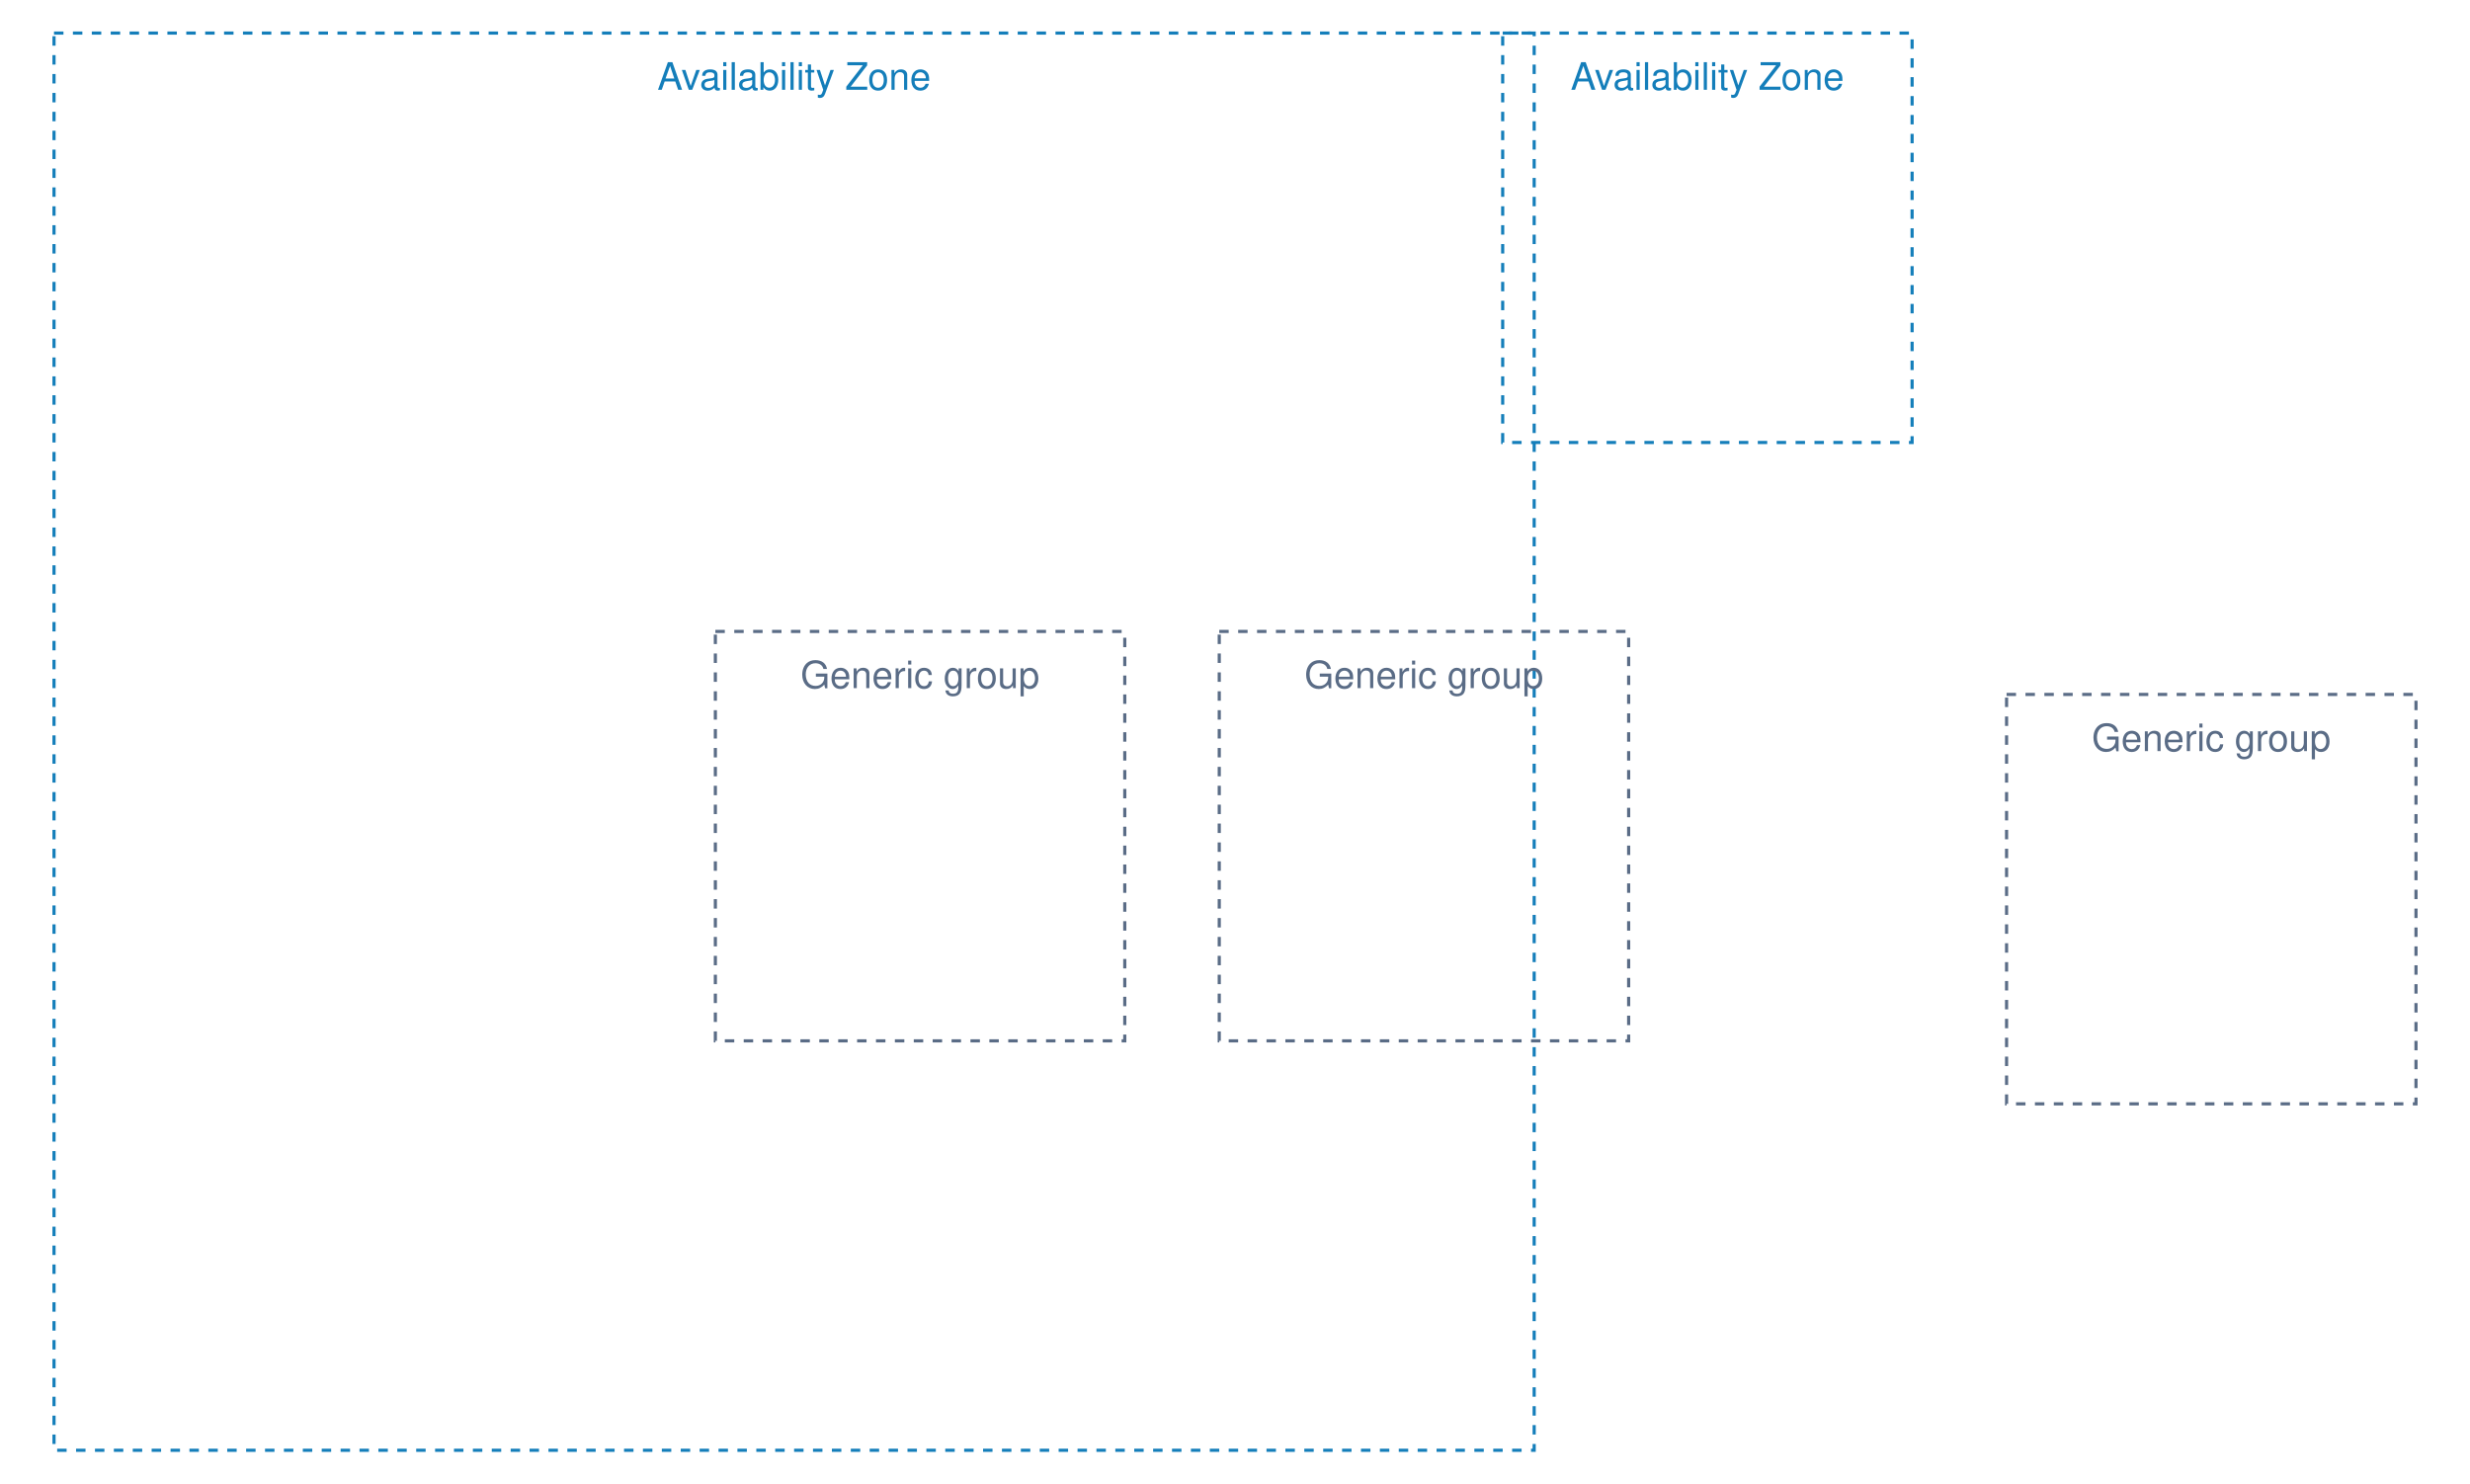
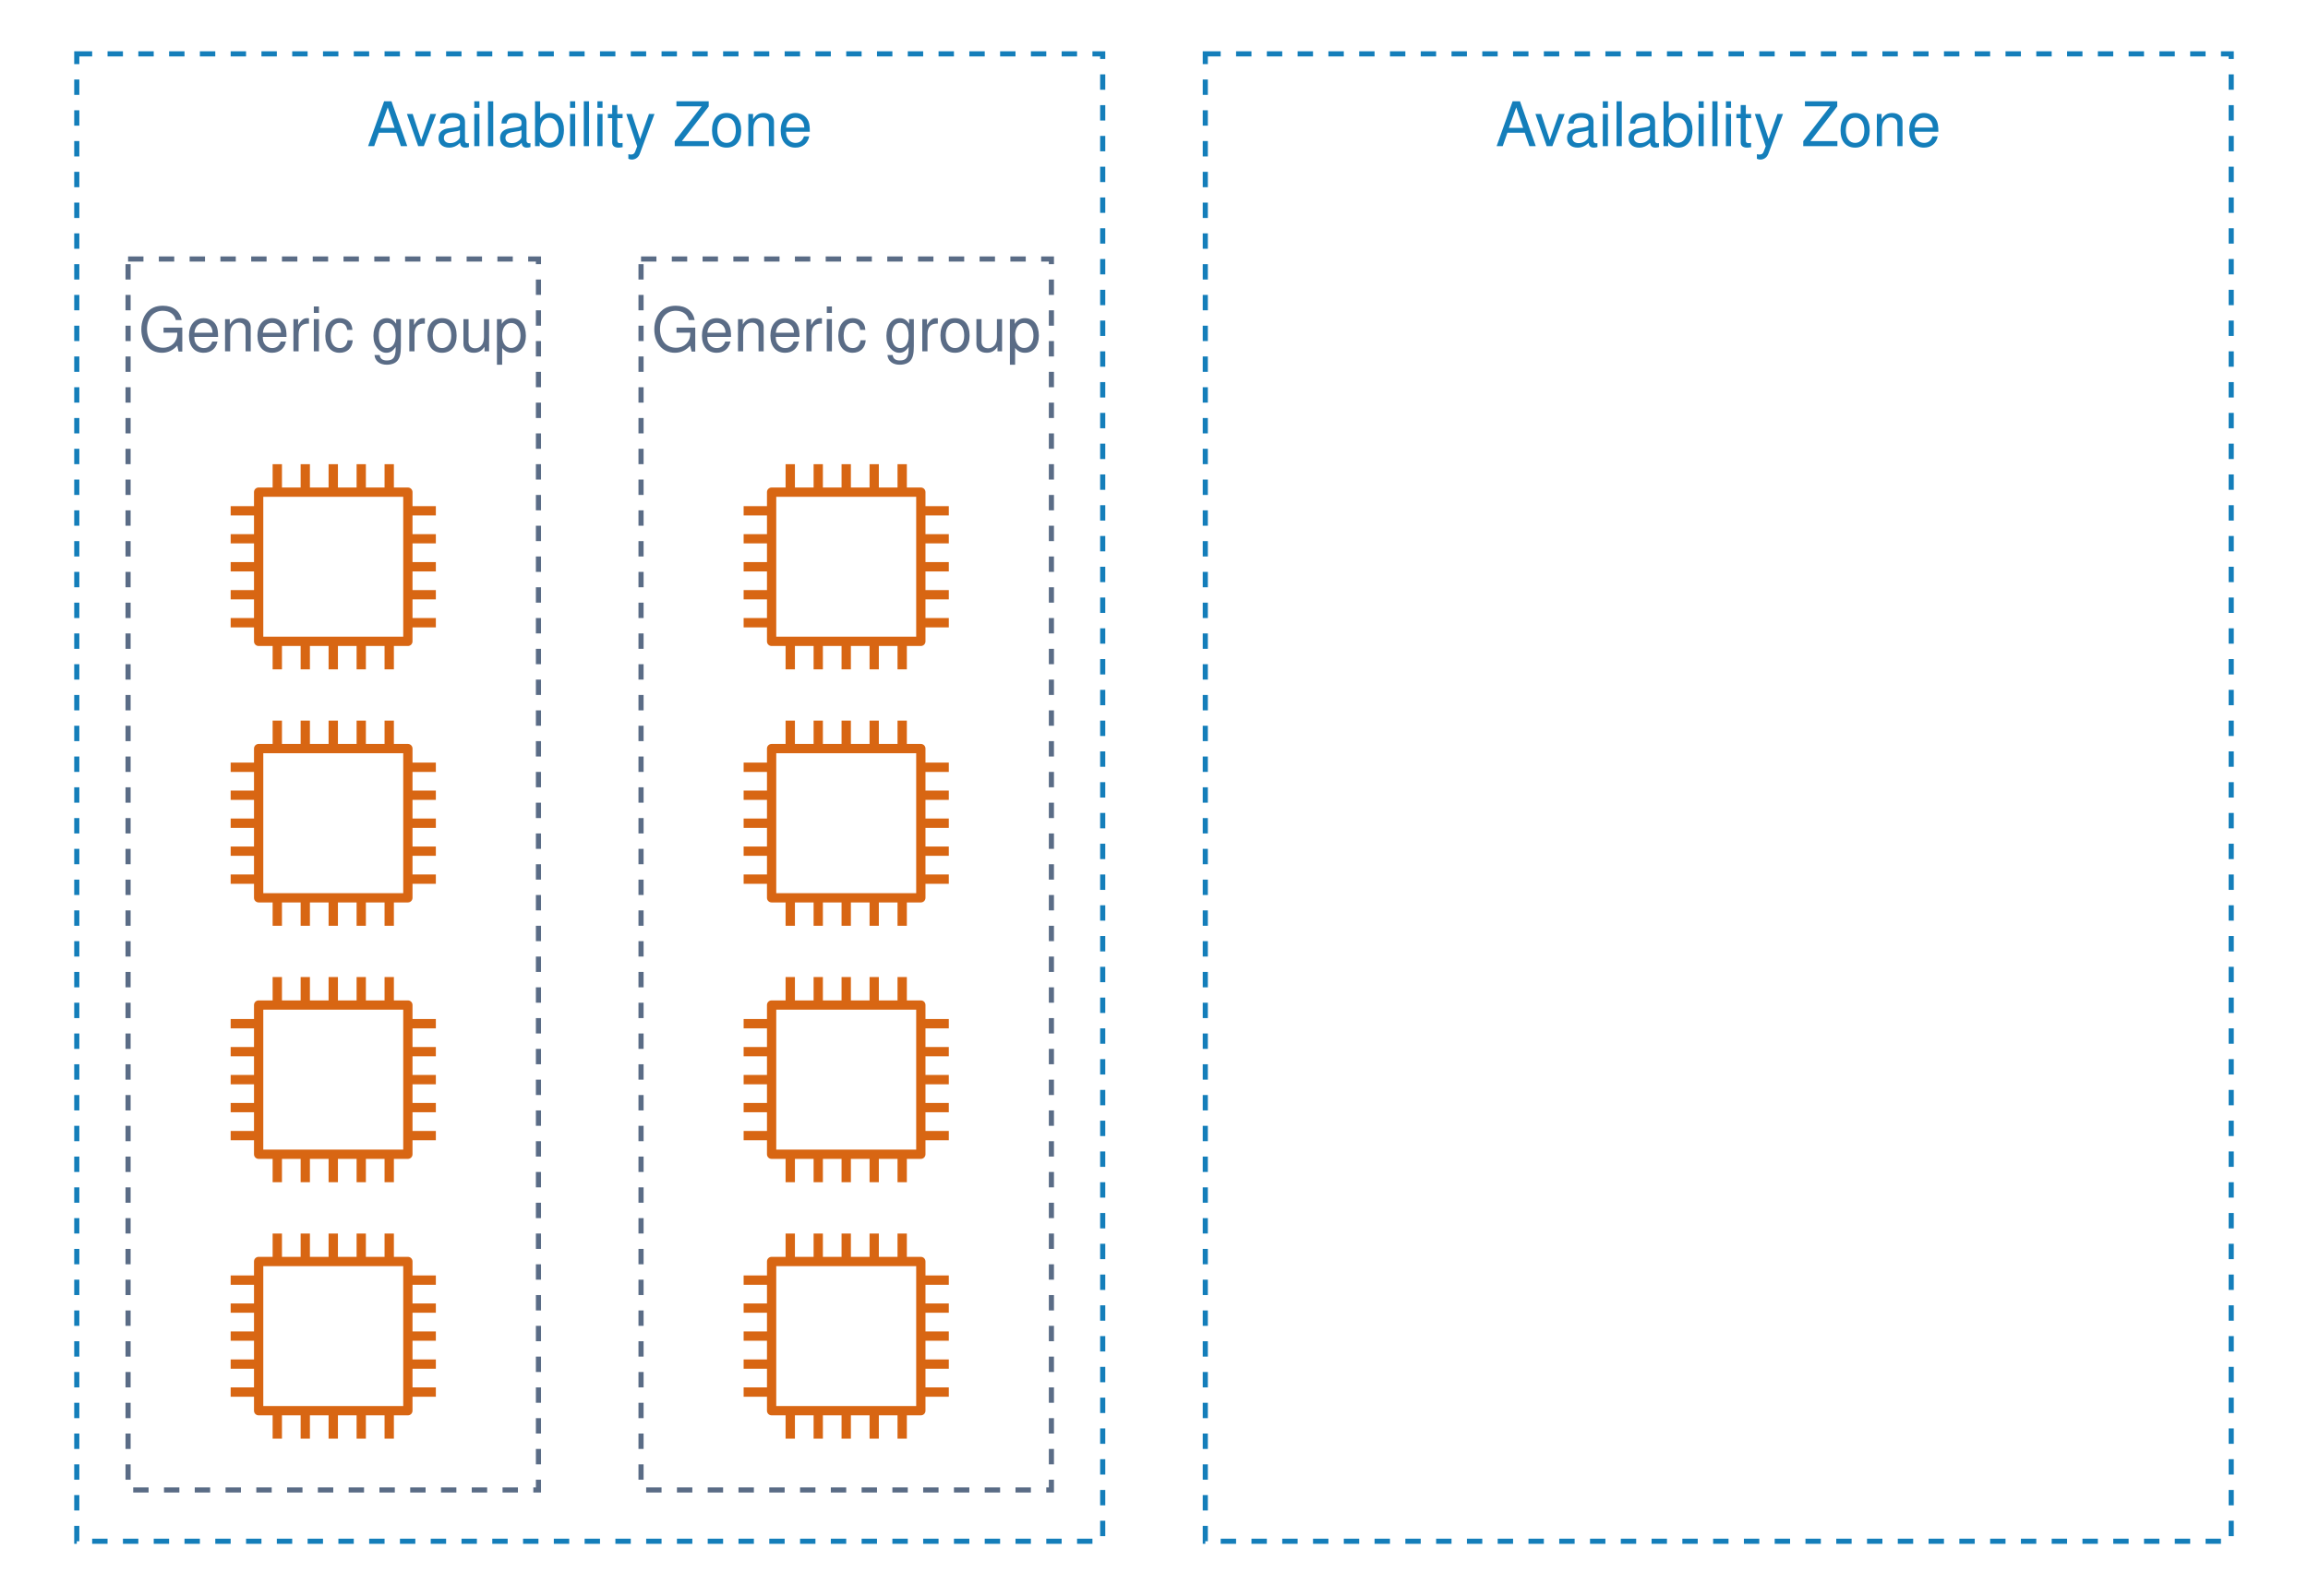
- <svg xmlns="http://www.w3.org/2000/svg" version="1.1" height="451px" width="751px" viewBox="-10 -10 771 471" content="&lt;mxGraphModel dx=&quot;1559&quot; dy=&quot;519&quot; grid=&quot;1&quot; gridSize=&quot;10&quot; guides=&quot;1&quot; tooltips=&quot;1&quot; connect=&quot;1&quot; arrows=&quot;1&quot; fold=&quot;1&quot; page=&quot;0&quot; pageScale=&quot;1&quot; pageWidth=&quot;827&quot; pageHeight=&quot;1169&quot; math=&quot;0&quot; shadow=&quot;0&quot;&gt;&lt;root&gt;&lt;mxCell id=&quot;0&quot;/&gt;&lt;mxCell id=&quot;1&quot; parent=&quot;0&quot;/&gt;&lt;mxCell id=&quot;2&quot; value=&quot;Availability Zone&quot; style=&quot;fillColor=none;strokeColor=#147EBA;dashed=1;verticalAlign=top;fontStyle=0;fontColor=#147EBA;&quot; vertex=&quot;1&quot; parent=&quot;1&quot;&gt;&lt;mxGeometry x=&quot;-360&quot; width=&quot;470&quot; height=&quot;450&quot; as=&quot;geometry&quot;/&gt;&lt;/mxCell&gt;&lt;mxCell id=&quot;3&quot; value=&quot;Availability Zone&quot; style=&quot;fillColor=none;strokeColor=#147EBA;dashed=1;verticalAlign=top;fontStyle=0;fontColor=#147EBA;&quot; vertex=&quot;1&quot; parent=&quot;1&quot;&gt;&lt;mxGeometry x=&quot;100&quot; width=&quot;130&quot; height=&quot;130&quot; as=&quot;geometry&quot;/&gt;&lt;/mxCell&gt;&lt;mxCell id=&quot;4&quot; value=&quot;Generic group&quot; style=&quot;fillColor=none;strokeColor=#5A6C86;dashed=1;verticalAlign=top;fontStyle=0;fontColor=#5A6C86;&quot; vertex=&quot;1&quot; parent=&quot;1&quot;&gt;&lt;mxGeometry x=&quot;260&quot; y=&quot;210&quot; width=&quot;130&quot; height=&quot;130&quot; as=&quot;geometry&quot;/&gt;&lt;/mxCell&gt;&lt;mxCell id=&quot;5&quot; value=&quot;Generic group&quot; style=&quot;fillColor=none;strokeColor=#5A6C86;dashed=1;verticalAlign=top;fontStyle=0;fontColor=#5A6C86;&quot; vertex=&quot;1&quot; parent=&quot;1&quot;&gt;&lt;mxGeometry x=&quot;-150&quot; y=&quot;190&quot; width=&quot;130&quot; height=&quot;130&quot; as=&quot;geometry&quot;/&gt;&lt;/mxCell&gt;&lt;mxCell id=&quot;6&quot; value=&quot;Generic group&quot; style=&quot;fillColor=none;strokeColor=#5A6C86;dashed=1;verticalAlign=top;fontStyle=0;fontColor=#5A6C86;&quot; vertex=&quot;1&quot; parent=&quot;1&quot;&gt;&lt;mxGeometry x=&quot;10&quot; y=&quot;190&quot; width=&quot;130&quot; height=&quot;130&quot; as=&quot;geometry&quot;/&gt;&lt;/mxCell&gt;&lt;/root&gt;&lt;/mxGraphModel&gt;">
+ <svg xmlns="http://www.w3.org/2000/svg" version="1.1" height="291px" width="421px" viewBox="-10 -10 441 311" content="&lt;mxGraphModel dx=&quot;966&quot; dy=&quot;33&quot; grid=&quot;1&quot; gridSize=&quot;10&quot; guides=&quot;1&quot; tooltips=&quot;1&quot; connect=&quot;1&quot; arrows=&quot;1&quot; fold=&quot;1&quot; page=&quot;0&quot; pageScale=&quot;1&quot; pageWidth=&quot;827&quot; pageHeight=&quot;1169&quot; math=&quot;0&quot; shadow=&quot;0&quot;&gt;&lt;root&gt;&lt;mxCell id=&quot;0&quot;/&gt;&lt;mxCell id=&quot;1&quot; parent=&quot;0&quot;/&gt;&lt;mxCell id=&quot;2&quot; value=&quot;Availability Zone&quot; style=&quot;fillColor=none;strokeColor=#147EBA;dashed=1;verticalAlign=top;fontStyle=0;fontColor=#147EBA;&quot; vertex=&quot;1&quot; parent=&quot;1&quot;&gt;&lt;mxGeometry x=&quot;170&quot; y=&quot;400&quot; width=&quot;200&quot; height=&quot;290&quot; as=&quot;geometry&quot;/&gt;&lt;/mxCell&gt;&lt;mxCell id=&quot;4&quot; value=&quot;Generic group&quot; style=&quot;fillColor=none;strokeColor=#5A6C86;dashed=1;verticalAlign=top;fontStyle=0;fontColor=#5A6C86;&quot; vertex=&quot;1&quot; parent=&quot;1&quot;&gt;&lt;mxGeometry x=&quot;180&quot; y=&quot;440&quot; width=&quot;80&quot; height=&quot;240&quot; as=&quot;geometry&quot;/&gt;&lt;/mxCell&gt;&lt;mxCell id=&quot;18&quot; value=&quot;&quot; style=&quot;outlineConnect=0;fontColor=#232F3E;gradientColor=none;fillColor=#D86613;strokeColor=none;dashed=0;verticalLabelPosition=bottom;verticalAlign=top;align=center;html=1;fontSize=12;fontStyle=0;aspect=fixed;pointerEvents=1;shape=mxgraph.aws4.instance2;&quot; vertex=&quot;1&quot; parent=&quot;1&quot;&gt;&lt;mxGeometry x=&quot;200&quot; y=&quot;480&quot; width=&quot;40&quot; height=&quot;40&quot; as=&quot;geometry&quot;/&gt;&lt;/mxCell&gt;&lt;mxCell id=&quot;19&quot; value=&quot;&quot; style=&quot;outlineConnect=0;fontColor=#232F3E;gradientColor=none;fillColor=#D86613;strokeColor=none;dashed=0;verticalLabelPosition=bottom;verticalAlign=top;align=center;html=1;fontSize=12;fontStyle=0;aspect=fixed;pointerEvents=1;shape=mxgraph.aws4.instance2;&quot; vertex=&quot;1&quot; parent=&quot;1&quot;&gt;&lt;mxGeometry x=&quot;200&quot; y=&quot;630&quot; width=&quot;40&quot; height=&quot;40&quot; as=&quot;geometry&quot;/&gt;&lt;/mxCell&gt;&lt;mxCell id=&quot;20&quot; value=&quot;&quot; style=&quot;outlineConnect=0;fontColor=#232F3E;gradientColor=none;fillColor=#D86613;strokeColor=none;dashed=0;verticalLabelPosition=bottom;verticalAlign=top;align=center;html=1;fontSize=12;fontStyle=0;aspect=fixed;pointerEvents=1;shape=mxgraph.aws4.instance2;&quot; vertex=&quot;1&quot; parent=&quot;1&quot;&gt;&lt;mxGeometry x=&quot;200&quot; y=&quot;530&quot; width=&quot;40&quot; height=&quot;40&quot; as=&quot;geometry&quot;/&gt;&lt;/mxCell&gt;&lt;mxCell id=&quot;21&quot; value=&quot;&quot; style=&quot;outlineConnect=0;fontColor=#232F3E;gradientColor=none;fillColor=#D86613;strokeColor=none;dashed=0;verticalLabelPosition=bottom;verticalAlign=top;align=center;html=1;fontSize=12;fontStyle=0;aspect=fixed;pointerEvents=1;shape=mxgraph.aws4.instance2;&quot; vertex=&quot;1&quot; parent=&quot;1&quot;&gt;&lt;mxGeometry x=&quot;200&quot; y=&quot;580&quot; width=&quot;40&quot; height=&quot;40&quot; as=&quot;geometry&quot;/&gt;&lt;/mxCell&gt;&lt;mxCell id=&quot;30&quot; value=&quot;Generic group&quot; style=&quot;fillColor=none;strokeColor=#5A6C86;dashed=1;verticalAlign=top;fontStyle=0;fontColor=#5A6C86;&quot; vertex=&quot;1&quot; parent=&quot;1&quot;&gt;&lt;mxGeometry x=&quot;280&quot; y=&quot;440&quot; width=&quot;80&quot; height=&quot;240&quot; as=&quot;geometry&quot;/&gt;&lt;/mxCell&gt;&lt;mxCell id=&quot;31&quot; value=&quot;&quot; style=&quot;outlineConnect=0;fontColor=#232F3E;gradientColor=none;fillColor=#D86613;strokeColor=none;dashed=0;verticalLabelPosition=bottom;verticalAlign=top;align=center;html=1;fontSize=12;fontStyle=0;aspect=fixed;pointerEvents=1;shape=mxgraph.aws4.instance2;&quot; vertex=&quot;1&quot; parent=&quot;1&quot;&gt;&lt;mxGeometry x=&quot;300&quot; y=&quot;480&quot; width=&quot;40&quot; height=&quot;40&quot; as=&quot;geometry&quot;/&gt;&lt;/mxCell&gt;&lt;mxCell id=&quot;32&quot; value=&quot;&quot; style=&quot;outlineConnect=0;fontColor=#232F3E;gradientColor=none;fillColor=#D86613;strokeColor=none;dashed=0;verticalLabelPosition=bottom;verticalAlign=top;align=center;html=1;fontSize=12;fontStyle=0;aspect=fixed;pointerEvents=1;shape=mxgraph.aws4.instance2;&quot; vertex=&quot;1&quot; parent=&quot;1&quot;&gt;&lt;mxGeometry x=&quot;300&quot; y=&quot;630&quot; width=&quot;40&quot; height=&quot;40&quot; as=&quot;geometry&quot;/&gt;&lt;/mxCell&gt;&lt;mxCell id=&quot;33&quot; value=&quot;&quot; style=&quot;outlineConnect=0;fontColor=#232F3E;gradientColor=none;fillColor=#D86613;strokeColor=none;dashed=0;verticalLabelPosition=bottom;verticalAlign=top;align=center;html=1;fontSize=12;fontStyle=0;aspect=fixed;pointerEvents=1;shape=mxgraph.aws4.instance2;&quot; vertex=&quot;1&quot; parent=&quot;1&quot;&gt;&lt;mxGeometry x=&quot;300&quot; y=&quot;530&quot; width=&quot;40&quot; height=&quot;40&quot; as=&quot;geometry&quot;/&gt;&lt;/mxCell&gt;&lt;mxCell id=&quot;34&quot; value=&quot;&quot; style=&quot;outlineConnect=0;fontColor=#232F3E;gradientColor=none;fillColor=#D86613;strokeColor=none;dashed=0;verticalLabelPosition=bottom;verticalAlign=top;align=center;html=1;fontSize=12;fontStyle=0;aspect=fixed;pointerEvents=1;shape=mxgraph.aws4.instance2;&quot; vertex=&quot;1&quot; parent=&quot;1&quot;&gt;&lt;mxGeometry x=&quot;300&quot; y=&quot;580&quot; width=&quot;40&quot; height=&quot;40&quot; as=&quot;geometry&quot;/&gt;&lt;/mxCell&gt;&lt;mxCell id=&quot;35&quot; value=&quot;Availability Zone&quot; style=&quot;fillColor=none;strokeColor=#147EBA;dashed=1;verticalAlign=top;fontStyle=0;fontColor=#147EBA;&quot; vertex=&quot;1&quot; parent=&quot;1&quot;&gt;&lt;mxGeometry x=&quot;390&quot; y=&quot;400&quot; width=&quot;200&quot; height=&quot;290&quot; as=&quot;geometry&quot;/&gt;&lt;/mxCell&gt;&lt;/root&gt;&lt;/mxGraphModel&gt;">
  <style type="text/css" />
-   <rect x="0.5" y="0.5" width="470" height="450" fill="none" stroke="#147eba" stroke-dasharray="3 3" pointer-events="none" />
+   <rect x="0.5" y="0.5" width="200" height="290" fill="none" stroke="#147eba" stroke-dasharray="3 3" pointer-events="none" />
  <g fill="#147EBA" font-family="Helvetica" pointer-events="none" text-anchor="middle" font-size="12px">
-     <text x="235.5" y="18.5">Availability Zone</text>
+     <text x="100.5" y="18.5">Availability Zone</text>
  </g>
-   <rect x="460.5" y="0.5" width="130" height="130" fill="none" stroke="#147eba" stroke-dasharray="3 3" pointer-events="none" />
+   <rect x="10.5" y="40.5" width="80" height="240" fill="none" stroke="#5a6c86" stroke-dasharray="3 3" pointer-events="none" />
+   <g fill="#5A6C86" font-family="Helvetica" pointer-events="none" text-anchor="middle" font-size="12px">
+     <text x="50.5" y="58.5">Generic group</text>
+   </g>
+   <path d="M 70.5 90.5 L 70.5 88.68 L 65.95 88.68 L 65.95 85.95 C 65.95 85.45 65.55 85.05 65.05 85.05 L 62.32 85.05 L 62.32 80.5 L 60.5 80.5 L 60.5 85.05 L 56.86 85.05 L 56.86 80.5 L 55.05 80.5 L 55.05 85.05 L 51.41 85.05 L 51.41 80.5 L 49.59 80.5 L 49.59 85.05 L 45.95 85.05 L 45.95 80.5 L 44.14 80.5 L 44.14 85.05 L 40.5 85.05 L 40.5 80.5 L 38.68 80.5 L 38.68 85.05 L 35.95 85.05 C 35.45 85.05 35.05 85.45 35.05 85.95 L 35.05 88.68 L 30.5 88.68 L 30.5 90.5 L 35.05 90.5 L 35.05 94.14 L 30.5 94.14 L 30.5 95.95 L 35.05 95.95 L 35.05 99.59 L 30.5 99.59 L 30.5 101.41 L 35.05 101.41 L 35.05 105.05 L 30.5 105.05 L 30.5 106.86 L 35.05 106.86 L 35.05 110.5 L 30.5 110.5 L 30.5 112.32 L 35.05 112.32 L 35.05 115.05 C 35.05 115.55 35.45 115.95 35.95 115.95 L 38.68 115.95 L 38.68 120.5 L 40.5 120.5 L 40.5 115.95 L 44.14 115.95 L 44.14 120.5 L 45.95 120.5 L 45.95 115.95 L 49.59 115.95 L 49.59 120.5 L 51.41 120.5 L 51.41 115.95 L 55.05 115.95 L 55.05 120.5 L 56.86 120.5 L 56.86 115.95 L 60.5 115.95 L 60.5 120.5 L 62.32 120.5 L 62.32 115.95 L 65.05 115.95 C 65.55 115.95 65.95 115.55 65.95 115.05 L 65.95 112.32 L 70.5 112.32 L 70.5 110.5 L 65.95 110.5 L 65.95 106.86 L 70.5 106.86 L 70.5 105.05 L 65.95 105.05 L 65.95 101.41 L 70.5 101.41 L 70.5 99.59 L 65.95 99.59 L 65.95 95.95 L 70.5 95.95 L 70.5 94.14 L 65.95 94.14 L 65.95 90.5 Z M 36.86 114.14 L 36.86 86.86 L 64.14 86.86 L 64.14 114.14 Z" fill="#d86613" stroke="none" pointer-events="none" />
+   <path d="M 70.5 240.5 L 70.5 238.68 L 65.95 238.68 L 65.95 235.95 C 65.95 235.45 65.55 235.05 65.05 235.05 L 62.32 235.05 L 62.32 230.5 L 60.5 230.5 L 60.5 235.05 L 56.86 235.05 L 56.86 230.5 L 55.05 230.5 L 55.05 235.05 L 51.41 235.05 L 51.41 230.5 L 49.59 230.5 L 49.59 235.05 L 45.95 235.05 L 45.95 230.5 L 44.14 230.5 L 44.14 235.05 L 40.5 235.05 L 40.5 230.5 L 38.68 230.5 L 38.68 235.05 L 35.95 235.05 C 35.45 235.05 35.05 235.45 35.05 235.95 L 35.05 238.68 L 30.5 238.68 L 30.5 240.5 L 35.05 240.5 L 35.05 244.14 L 30.5 244.14 L 30.5 245.95 L 35.05 245.95 L 35.05 249.59 L 30.5 249.59 L 30.5 251.41 L 35.05 251.41 L 35.05 255.05 L 30.5 255.05 L 30.5 256.86 L 35.05 256.86 L 35.05 260.5 L 30.5 260.5 L 30.5 262.32 L 35.05 262.32 L 35.05 265.05 C 35.05 265.55 35.45 265.95 35.95 265.95 L 38.68 265.95 L 38.68 270.5 L 40.5 270.5 L 40.5 265.95 L 44.14 265.95 L 44.14 270.5 L 45.95 270.5 L 45.95 265.95 L 49.59 265.95 L 49.59 270.5 L 51.41 270.5 L 51.41 265.95 L 55.05 265.95 L 55.05 270.5 L 56.86 270.5 L 56.86 265.95 L 60.5 265.95 L 60.5 270.5 L 62.32 270.5 L 62.32 265.95 L 65.05 265.95 C 65.55 265.95 65.95 265.55 65.95 265.05 L 65.95 262.32 L 70.5 262.32 L 70.5 260.5 L 65.95 260.5 L 65.95 256.86 L 70.5 256.86 L 70.5 255.05 L 65.95 255.05 L 65.95 251.41 L 70.5 251.41 L 70.5 249.59 L 65.95 249.59 L 65.95 245.95 L 70.5 245.95 L 70.5 244.14 L 65.95 244.14 L 65.95 240.5 Z M 36.86 264.14 L 36.86 236.86 L 64.14 236.86 L 64.14 264.14 Z" fill="#d86613" stroke="none" pointer-events="none" />
+   <path d="M 70.5 140.5 L 70.5 138.68 L 65.95 138.68 L 65.95 135.95 C 65.95 135.45 65.55 135.05 65.05 135.05 L 62.32 135.05 L 62.32 130.5 L 60.5 130.5 L 60.5 135.05 L 56.86 135.05 L 56.86 130.5 L 55.05 130.5 L 55.05 135.05 L 51.41 135.05 L 51.41 130.5 L 49.59 130.5 L 49.59 135.05 L 45.95 135.05 L 45.95 130.5 L 44.14 130.5 L 44.14 135.05 L 40.5 135.05 L 40.5 130.5 L 38.68 130.5 L 38.68 135.05 L 35.95 135.05 C 35.45 135.05 35.05 135.45 35.05 135.95 L 35.05 138.68 L 30.5 138.68 L 30.5 140.5 L 35.05 140.5 L 35.05 144.14 L 30.5 144.14 L 30.5 145.95 L 35.05 145.95 L 35.05 149.59 L 30.5 149.59 L 30.5 151.41 L 35.05 151.41 L 35.05 155.05 L 30.5 155.05 L 30.5 156.86 L 35.05 156.86 L 35.05 160.5 L 30.5 160.5 L 30.5 162.32 L 35.05 162.32 L 35.05 165.05 C 35.05 165.55 35.45 165.95 35.95 165.95 L 38.68 165.95 L 38.68 170.5 L 40.5 170.5 L 40.5 165.95 L 44.14 165.95 L 44.14 170.5 L 45.95 170.5 L 45.95 165.95 L 49.59 165.95 L 49.59 170.5 L 51.41 170.5 L 51.41 165.95 L 55.05 165.95 L 55.05 170.5 L 56.86 170.5 L 56.86 165.95 L 60.5 165.95 L 60.5 170.5 L 62.32 170.5 L 62.32 165.95 L 65.05 165.95 C 65.55 165.95 65.95 165.55 65.95 165.05 L 65.95 162.32 L 70.5 162.32 L 70.5 160.5 L 65.95 160.5 L 65.95 156.86 L 70.5 156.86 L 70.5 155.05 L 65.95 155.05 L 65.95 151.41 L 70.5 151.41 L 70.5 149.59 L 65.95 149.59 L 65.95 145.95 L 70.5 145.95 L 70.5 144.14 L 65.95 144.14 L 65.95 140.5 Z M 36.86 164.14 L 36.86 136.86 L 64.14 136.86 L 64.14 164.14 Z" fill="#d86613" stroke="none" pointer-events="none" />
+   <path d="M 70.5 190.5 L 70.5 188.68 L 65.95 188.68 L 65.95 185.95 C 65.95 185.45 65.55 185.05 65.05 185.05 L 62.32 185.05 L 62.32 180.5 L 60.5 180.5 L 60.5 185.05 L 56.86 185.05 L 56.86 180.5 L 55.05 180.5 L 55.05 185.05 L 51.41 185.05 L 51.41 180.5 L 49.59 180.5 L 49.59 185.05 L 45.95 185.05 L 45.95 180.5 L 44.14 180.5 L 44.14 185.05 L 40.5 185.05 L 40.5 180.5 L 38.68 180.5 L 38.68 185.05 L 35.95 185.05 C 35.45 185.05 35.05 185.45 35.05 185.95 L 35.05 188.68 L 30.5 188.68 L 30.5 190.5 L 35.05 190.5 L 35.05 194.14 L 30.5 194.14 L 30.5 195.95 L 35.05 195.95 L 35.05 199.59 L 30.5 199.59 L 30.5 201.41 L 35.05 201.41 L 35.05 205.05 L 30.5 205.05 L 30.5 206.86 L 35.05 206.86 L 35.05 210.5 L 30.5 210.5 L 30.5 212.32 L 35.05 212.32 L 35.05 215.05 C 35.05 215.55 35.45 215.95 35.95 215.95 L 38.68 215.95 L 38.68 220.5 L 40.5 220.5 L 40.5 215.95 L 44.14 215.95 L 44.14 220.5 L 45.95 220.5 L 45.95 215.95 L 49.59 215.95 L 49.59 220.5 L 51.41 220.5 L 51.41 215.95 L 55.05 215.95 L 55.05 220.5 L 56.86 220.5 L 56.86 215.95 L 60.5 215.95 L 60.5 220.5 L 62.32 220.5 L 62.32 215.95 L 65.05 215.95 C 65.55 215.95 65.95 215.55 65.95 215.05 L 65.95 212.32 L 70.5 212.32 L 70.5 210.5 L 65.95 210.5 L 65.95 206.86 L 70.5 206.86 L 70.5 205.05 L 65.95 205.05 L 65.95 201.41 L 70.5 201.41 L 70.5 199.59 L 65.95 199.59 L 65.95 195.95 L 70.5 195.95 L 70.5 194.14 L 65.95 194.14 L 65.95 190.5 Z M 36.86 214.14 L 36.86 186.86 L 64.14 186.86 L 64.14 214.14 Z" fill="#d86613" stroke="none" pointer-events="none" />
+   <rect x="110.5" y="40.5" width="80" height="240" fill="none" stroke="#5a6c86" stroke-dasharray="3 3" pointer-events="none" />
+   <g fill="#5A6C86" font-family="Helvetica" pointer-events="none" text-anchor="middle" font-size="12px">
+     <text x="150.5" y="58.5">Generic group</text>
+   </g>
+   <path d="M 170.5 90.5 L 170.5 88.68 L 165.95 88.68 L 165.95 85.95 C 165.95 85.45 165.55 85.05 165.05 85.05 L 162.32 85.05 L 162.32 80.5 L 160.5 80.5 L 160.5 85.05 L 156.86 85.05 L 156.86 80.5 L 155.05 80.5 L 155.05 85.05 L 151.41 85.05 L 151.41 80.5 L 149.59 80.5 L 149.59 85.05 L 145.95 85.05 L 145.95 80.5 L 144.14 80.5 L 144.14 85.05 L 140.5 85.05 L 140.5 80.5 L 138.68 80.5 L 138.68 85.05 L 135.95 85.05 C 135.45 85.05 135.05 85.45 135.05 85.95 L 135.05 88.68 L 130.5 88.68 L 130.5 90.5 L 135.05 90.5 L 135.05 94.14 L 130.5 94.14 L 130.5 95.95 L 135.05 95.95 L 135.05 99.59 L 130.5 99.59 L 130.5 101.41 L 135.05 101.41 L 135.05 105.05 L 130.5 105.05 L 130.5 106.86 L 135.05 106.86 L 135.05 110.5 L 130.5 110.5 L 130.5 112.32 L 135.05 112.32 L 135.05 115.05 C 135.05 115.55 135.45 115.95 135.95 115.95 L 138.68 115.95 L 138.68 120.5 L 140.5 120.5 L 140.5 115.95 L 144.14 115.95 L 144.14 120.5 L 145.95 120.5 L 145.95 115.95 L 149.59 115.95 L 149.59 120.5 L 151.41 120.5 L 151.41 115.95 L 155.05 115.95 L 155.05 120.5 L 156.86 120.5 L 156.86 115.95 L 160.5 115.95 L 160.5 120.5 L 162.32 120.5 L 162.32 115.95 L 165.05 115.95 C 165.55 115.95 165.95 115.55 165.95 115.05 L 165.95 112.32 L 170.5 112.32 L 170.5 110.5 L 165.95 110.5 L 165.95 106.86 L 170.5 106.86 L 170.5 105.05 L 165.95 105.05 L 165.95 101.41 L 170.5 101.41 L 170.5 99.59 L 165.95 99.59 L 165.95 95.95 L 170.5 95.95 L 170.5 94.14 L 165.95 94.14 L 165.95 90.5 Z M 136.86 114.14 L 136.86 86.86 L 164.14 86.86 L 164.14 114.14 Z" fill="#d86613" stroke="none" pointer-events="none" />
+   <path d="M 170.5 240.5 L 170.5 238.68 L 165.95 238.68 L 165.95 235.95 C 165.95 235.45 165.55 235.05 165.05 235.05 L 162.32 235.05 L 162.32 230.5 L 160.5 230.5 L 160.5 235.05 L 156.86 235.05 L 156.86 230.5 L 155.05 230.5 L 155.05 235.05 L 151.41 235.05 L 151.41 230.5 L 149.59 230.5 L 149.59 235.05 L 145.95 235.05 L 145.95 230.5 L 144.14 230.5 L 144.14 235.05 L 140.5 235.05 L 140.5 230.5 L 138.68 230.5 L 138.68 235.05 L 135.95 235.05 C 135.45 235.05 135.05 235.45 135.05 235.95 L 135.05 238.68 L 130.5 238.68 L 130.5 240.5 L 135.05 240.5 L 135.05 244.14 L 130.5 244.14 L 130.5 245.95 L 135.05 245.95 L 135.05 249.59 L 130.5 249.59 L 130.5 251.41 L 135.05 251.41 L 135.05 255.05 L 130.5 255.05 L 130.5 256.86 L 135.05 256.86 L 135.05 260.5 L 130.5 260.5 L 130.5 262.32 L 135.05 262.32 L 135.05 265.05 C 135.05 265.55 135.45 265.95 135.95 265.95 L 138.68 265.95 L 138.68 270.5 L 140.5 270.5 L 140.5 265.95 L 144.14 265.95 L 144.14 270.5 L 145.95 270.5 L 145.95 265.95 L 149.59 265.95 L 149.59 270.5 L 151.41 270.5 L 151.41 265.95 L 155.05 265.95 L 155.05 270.5 L 156.86 270.5 L 156.86 265.95 L 160.5 265.95 L 160.5 270.5 L 162.32 270.5 L 162.32 265.95 L 165.05 265.95 C 165.55 265.95 165.95 265.55 165.95 265.05 L 165.95 262.32 L 170.5 262.32 L 170.5 260.5 L 165.95 260.5 L 165.95 256.86 L 170.5 256.86 L 170.5 255.05 L 165.95 255.05 L 165.95 251.41 L 170.5 251.41 L 170.5 249.59 L 165.95 249.59 L 165.95 245.95 L 170.5 245.95 L 170.5 244.14 L 165.95 244.14 L 165.95 240.5 Z M 136.86 264.14 L 136.86 236.86 L 164.14 236.86 L 164.14 264.14 Z" fill="#d86613" stroke="none" pointer-events="none" />
+   <path d="M 170.5 140.5 L 170.5 138.68 L 165.95 138.68 L 165.95 135.95 C 165.95 135.45 165.55 135.05 165.05 135.05 L 162.32 135.05 L 162.32 130.5 L 160.5 130.5 L 160.5 135.05 L 156.86 135.05 L 156.86 130.5 L 155.05 130.5 L 155.05 135.05 L 151.41 135.05 L 151.41 130.5 L 149.59 130.5 L 149.59 135.05 L 145.95 135.05 L 145.95 130.5 L 144.14 130.5 L 144.14 135.05 L 140.5 135.05 L 140.5 130.5 L 138.68 130.5 L 138.68 135.05 L 135.95 135.05 C 135.45 135.05 135.05 135.45 135.05 135.95 L 135.05 138.68 L 130.5 138.68 L 130.5 140.5 L 135.05 140.5 L 135.05 144.14 L 130.5 144.14 L 130.5 145.95 L 135.05 145.95 L 135.05 149.59 L 130.5 149.59 L 130.5 151.41 L 135.05 151.41 L 135.05 155.05 L 130.5 155.05 L 130.5 156.86 L 135.05 156.86 L 135.05 160.5 L 130.5 160.5 L 130.5 162.32 L 135.05 162.32 L 135.05 165.05 C 135.05 165.55 135.45 165.95 135.95 165.95 L 138.68 165.95 L 138.68 170.5 L 140.5 170.5 L 140.5 165.95 L 144.14 165.95 L 144.14 170.5 L 145.95 170.5 L 145.95 165.95 L 149.59 165.95 L 149.59 170.5 L 151.41 170.5 L 151.41 165.95 L 155.05 165.95 L 155.05 170.5 L 156.86 170.5 L 156.86 165.95 L 160.5 165.95 L 160.5 170.5 L 162.32 170.5 L 162.32 165.95 L 165.05 165.95 C 165.55 165.95 165.95 165.55 165.95 165.05 L 165.95 162.32 L 170.5 162.32 L 170.5 160.5 L 165.95 160.5 L 165.95 156.86 L 170.5 156.86 L 170.5 155.05 L 165.95 155.05 L 165.95 151.41 L 170.5 151.41 L 170.5 149.59 L 165.95 149.59 L 165.95 145.95 L 170.5 145.95 L 170.5 144.14 L 165.95 144.14 L 165.95 140.5 Z M 136.86 164.14 L 136.86 136.86 L 164.14 136.86 L 164.14 164.14 Z" fill="#d86613" stroke="none" pointer-events="none" />
+   <path d="M 170.5 190.5 L 170.5 188.68 L 165.95 188.68 L 165.95 185.95 C 165.95 185.45 165.55 185.05 165.05 185.05 L 162.32 185.05 L 162.32 180.5 L 160.5 180.5 L 160.5 185.05 L 156.86 185.05 L 156.86 180.5 L 155.05 180.5 L 155.05 185.05 L 151.41 185.05 L 151.41 180.5 L 149.59 180.5 L 149.59 185.05 L 145.95 185.05 L 145.95 180.5 L 144.14 180.5 L 144.14 185.05 L 140.5 185.05 L 140.5 180.5 L 138.68 180.5 L 138.68 185.05 L 135.95 185.05 C 135.45 185.05 135.05 185.45 135.05 185.95 L 135.05 188.68 L 130.5 188.68 L 130.5 190.5 L 135.05 190.5 L 135.05 194.14 L 130.5 194.14 L 130.5 195.95 L 135.05 195.95 L 135.05 199.59 L 130.5 199.59 L 130.5 201.41 L 135.05 201.41 L 135.05 205.05 L 130.5 205.05 L 130.5 206.86 L 135.05 206.86 L 135.05 210.5 L 130.5 210.5 L 130.5 212.32 L 135.05 212.32 L 135.05 215.05 C 135.05 215.55 135.45 215.95 135.95 215.95 L 138.68 215.95 L 138.68 220.5 L 140.5 220.5 L 140.5 215.95 L 144.14 215.95 L 144.14 220.5 L 145.95 220.5 L 145.95 215.95 L 149.59 215.95 L 149.59 220.5 L 151.41 220.5 L 151.41 215.95 L 155.05 215.95 L 155.05 220.5 L 156.86 220.5 L 156.86 215.95 L 160.5 215.95 L 160.5 220.5 L 162.32 220.5 L 162.32 215.95 L 165.05 215.95 C 165.55 215.95 165.95 215.55 165.95 215.05 L 165.95 212.32 L 170.5 212.32 L 170.5 210.5 L 165.95 210.5 L 165.95 206.86 L 170.5 206.86 L 170.5 205.05 L 165.95 205.05 L 165.95 201.41 L 170.5 201.41 L 170.5 199.59 L 165.95 199.59 L 165.95 195.95 L 170.5 195.95 L 170.5 194.14 L 165.95 194.14 L 165.95 190.5 Z M 136.86 214.14 L 136.86 186.86 L 164.14 186.86 L 164.14 214.14 Z" fill="#d86613" stroke="none" pointer-events="none" />
+   <rect x="220.5" y="0.5" width="200" height="290" fill="none" stroke="#147eba" stroke-dasharray="3 3" pointer-events="none" />
  <g fill="#147EBA" font-family="Helvetica" pointer-events="none" text-anchor="middle" font-size="12px">
-     <text x="525.5" y="18.5">Availability Zone</text>
-   </g>
-   <rect x="620.5" y="210.5" width="130" height="130" fill="none" stroke="#5a6c86" stroke-dasharray="3 3" pointer-events="none" />
-   <g fill="#5A6C86" font-family="Helvetica" pointer-events="none" text-anchor="middle" font-size="12px">
-     <text x="685.5" y="228.5">Generic group</text>
-   </g>
-   <rect x="210.5" y="190.5" width="130" height="130" fill="none" stroke="#5a6c86" stroke-dasharray="3 3" pointer-events="none" />
-   <g fill="#5A6C86" font-family="Helvetica" pointer-events="none" text-anchor="middle" font-size="12px">
-     <text x="275.5" y="208.5">Generic group</text>
-   </g>
-   <rect x="370.5" y="190.5" width="130" height="130" fill="none" stroke="#5a6c86" stroke-dasharray="3 3" pointer-events="none" />
-   <g fill="#5A6C86" font-family="Helvetica" pointer-events="none" text-anchor="middle" font-size="12px">
-     <text x="435.5" y="208.5">Generic group</text>
+     <text x="320.5" y="18.5">Availability Zone</text>
  </g>
</svg>
